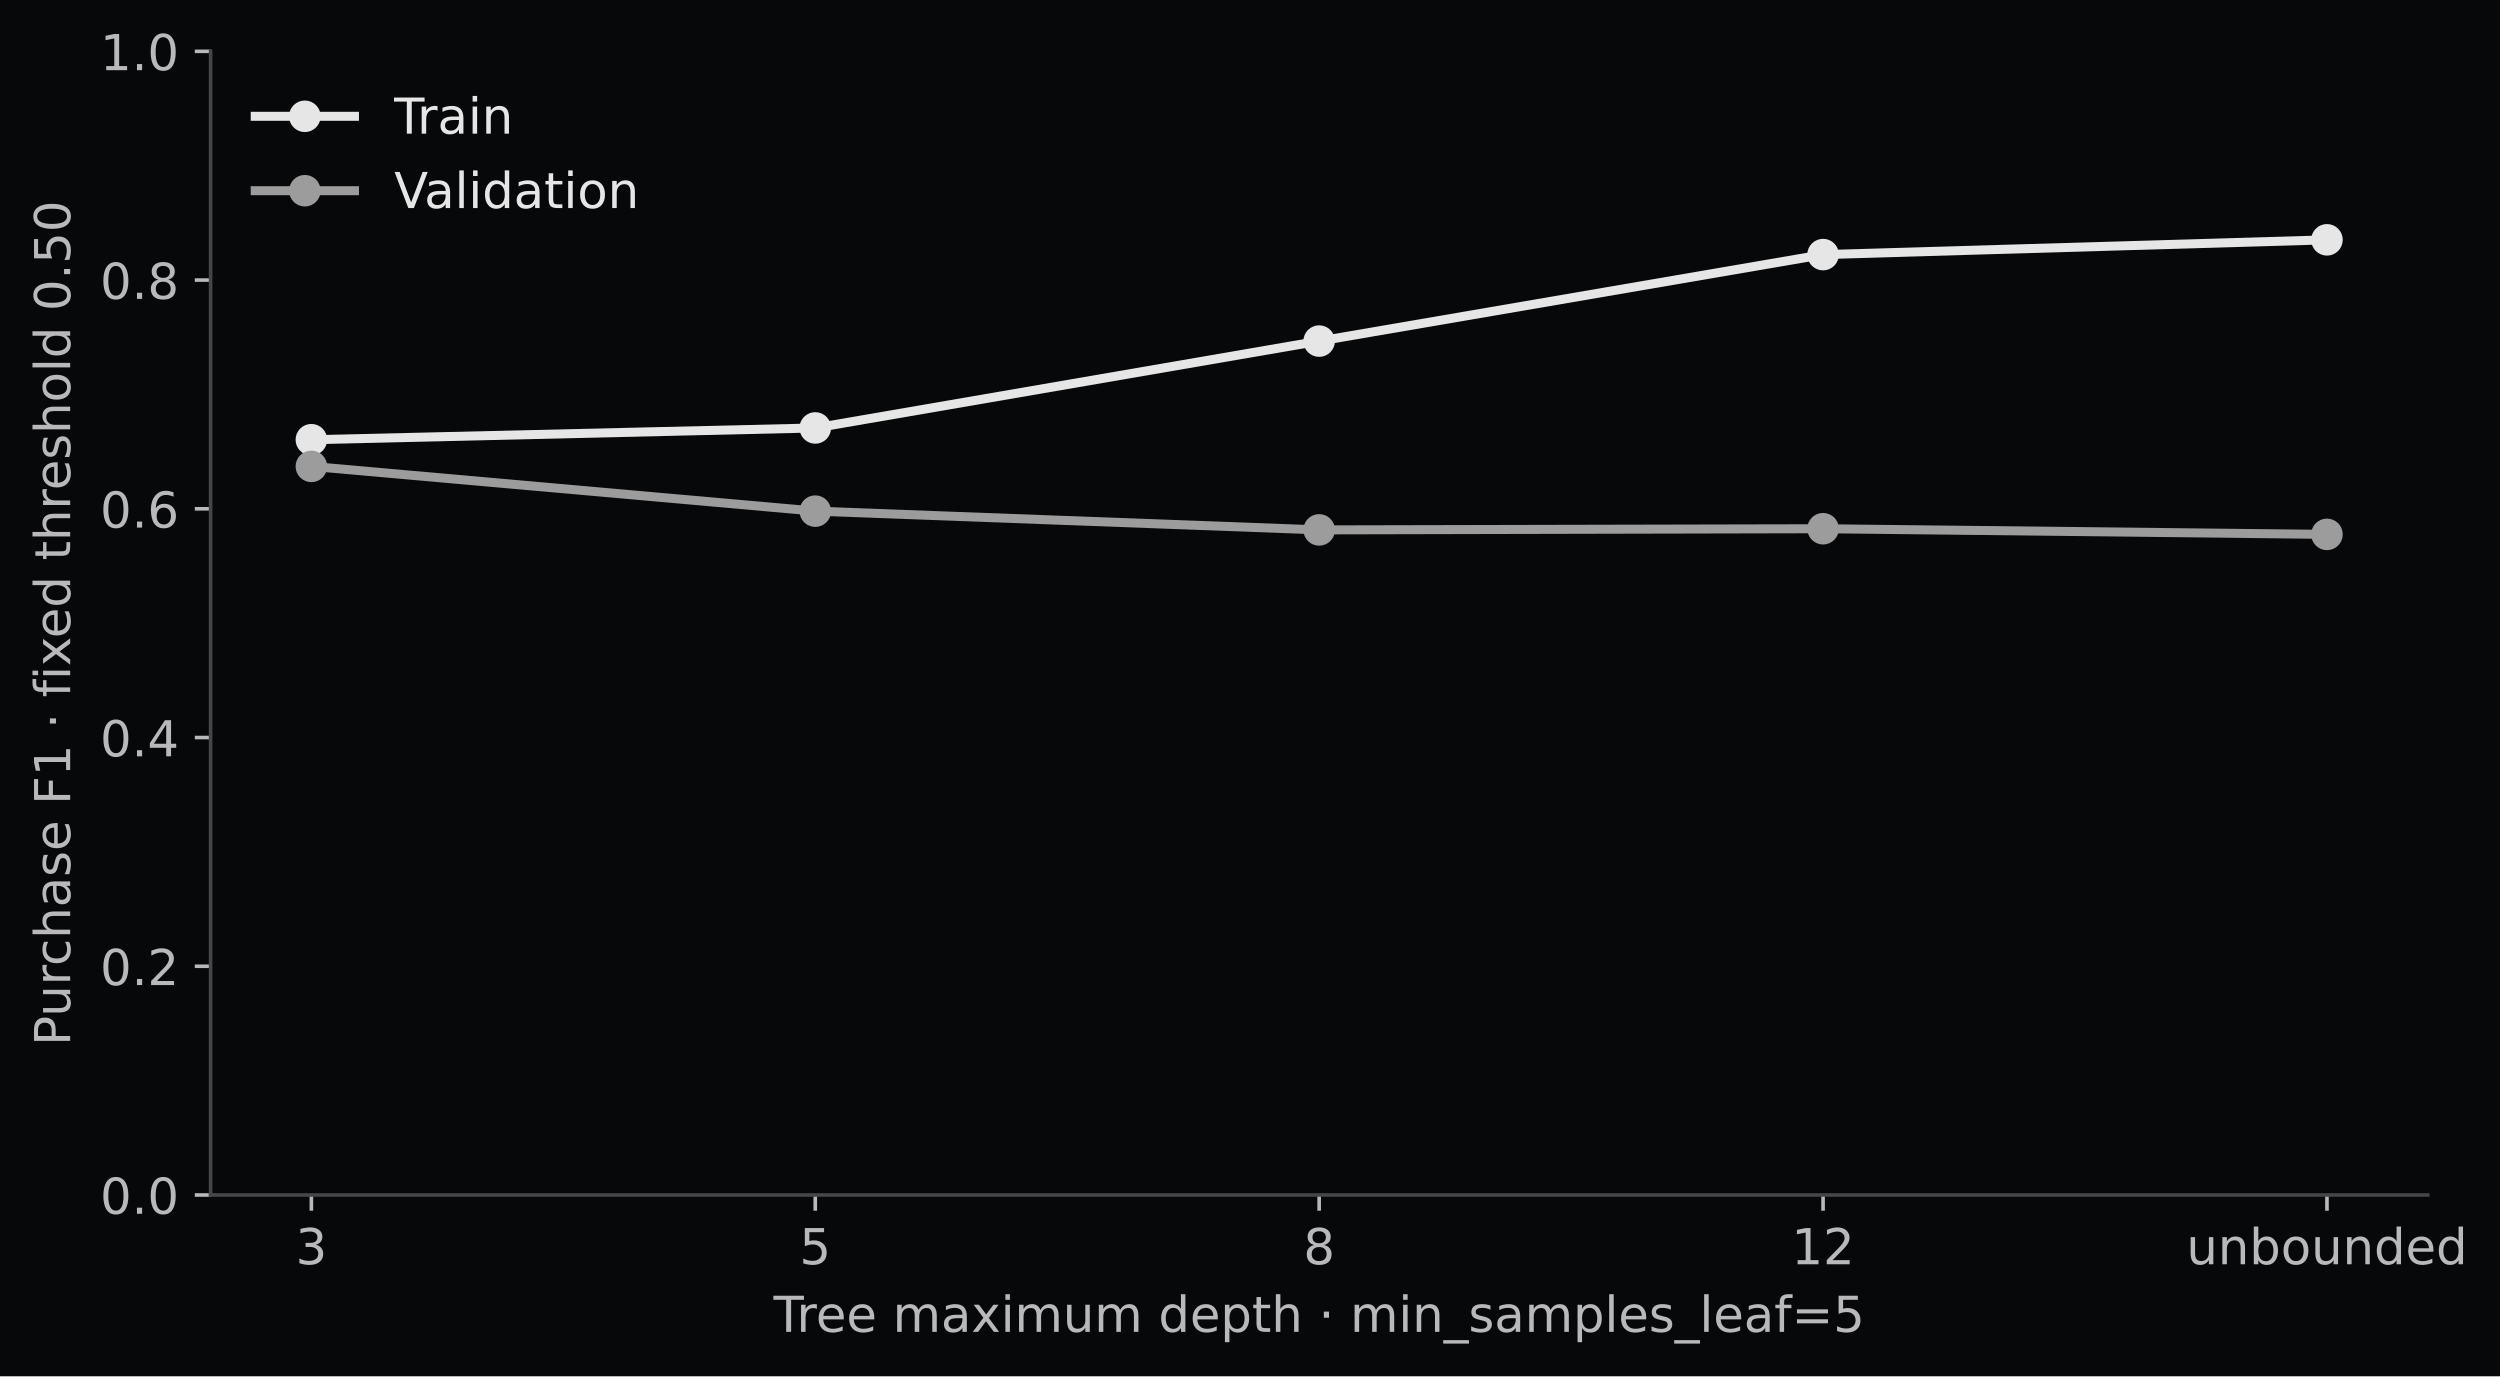
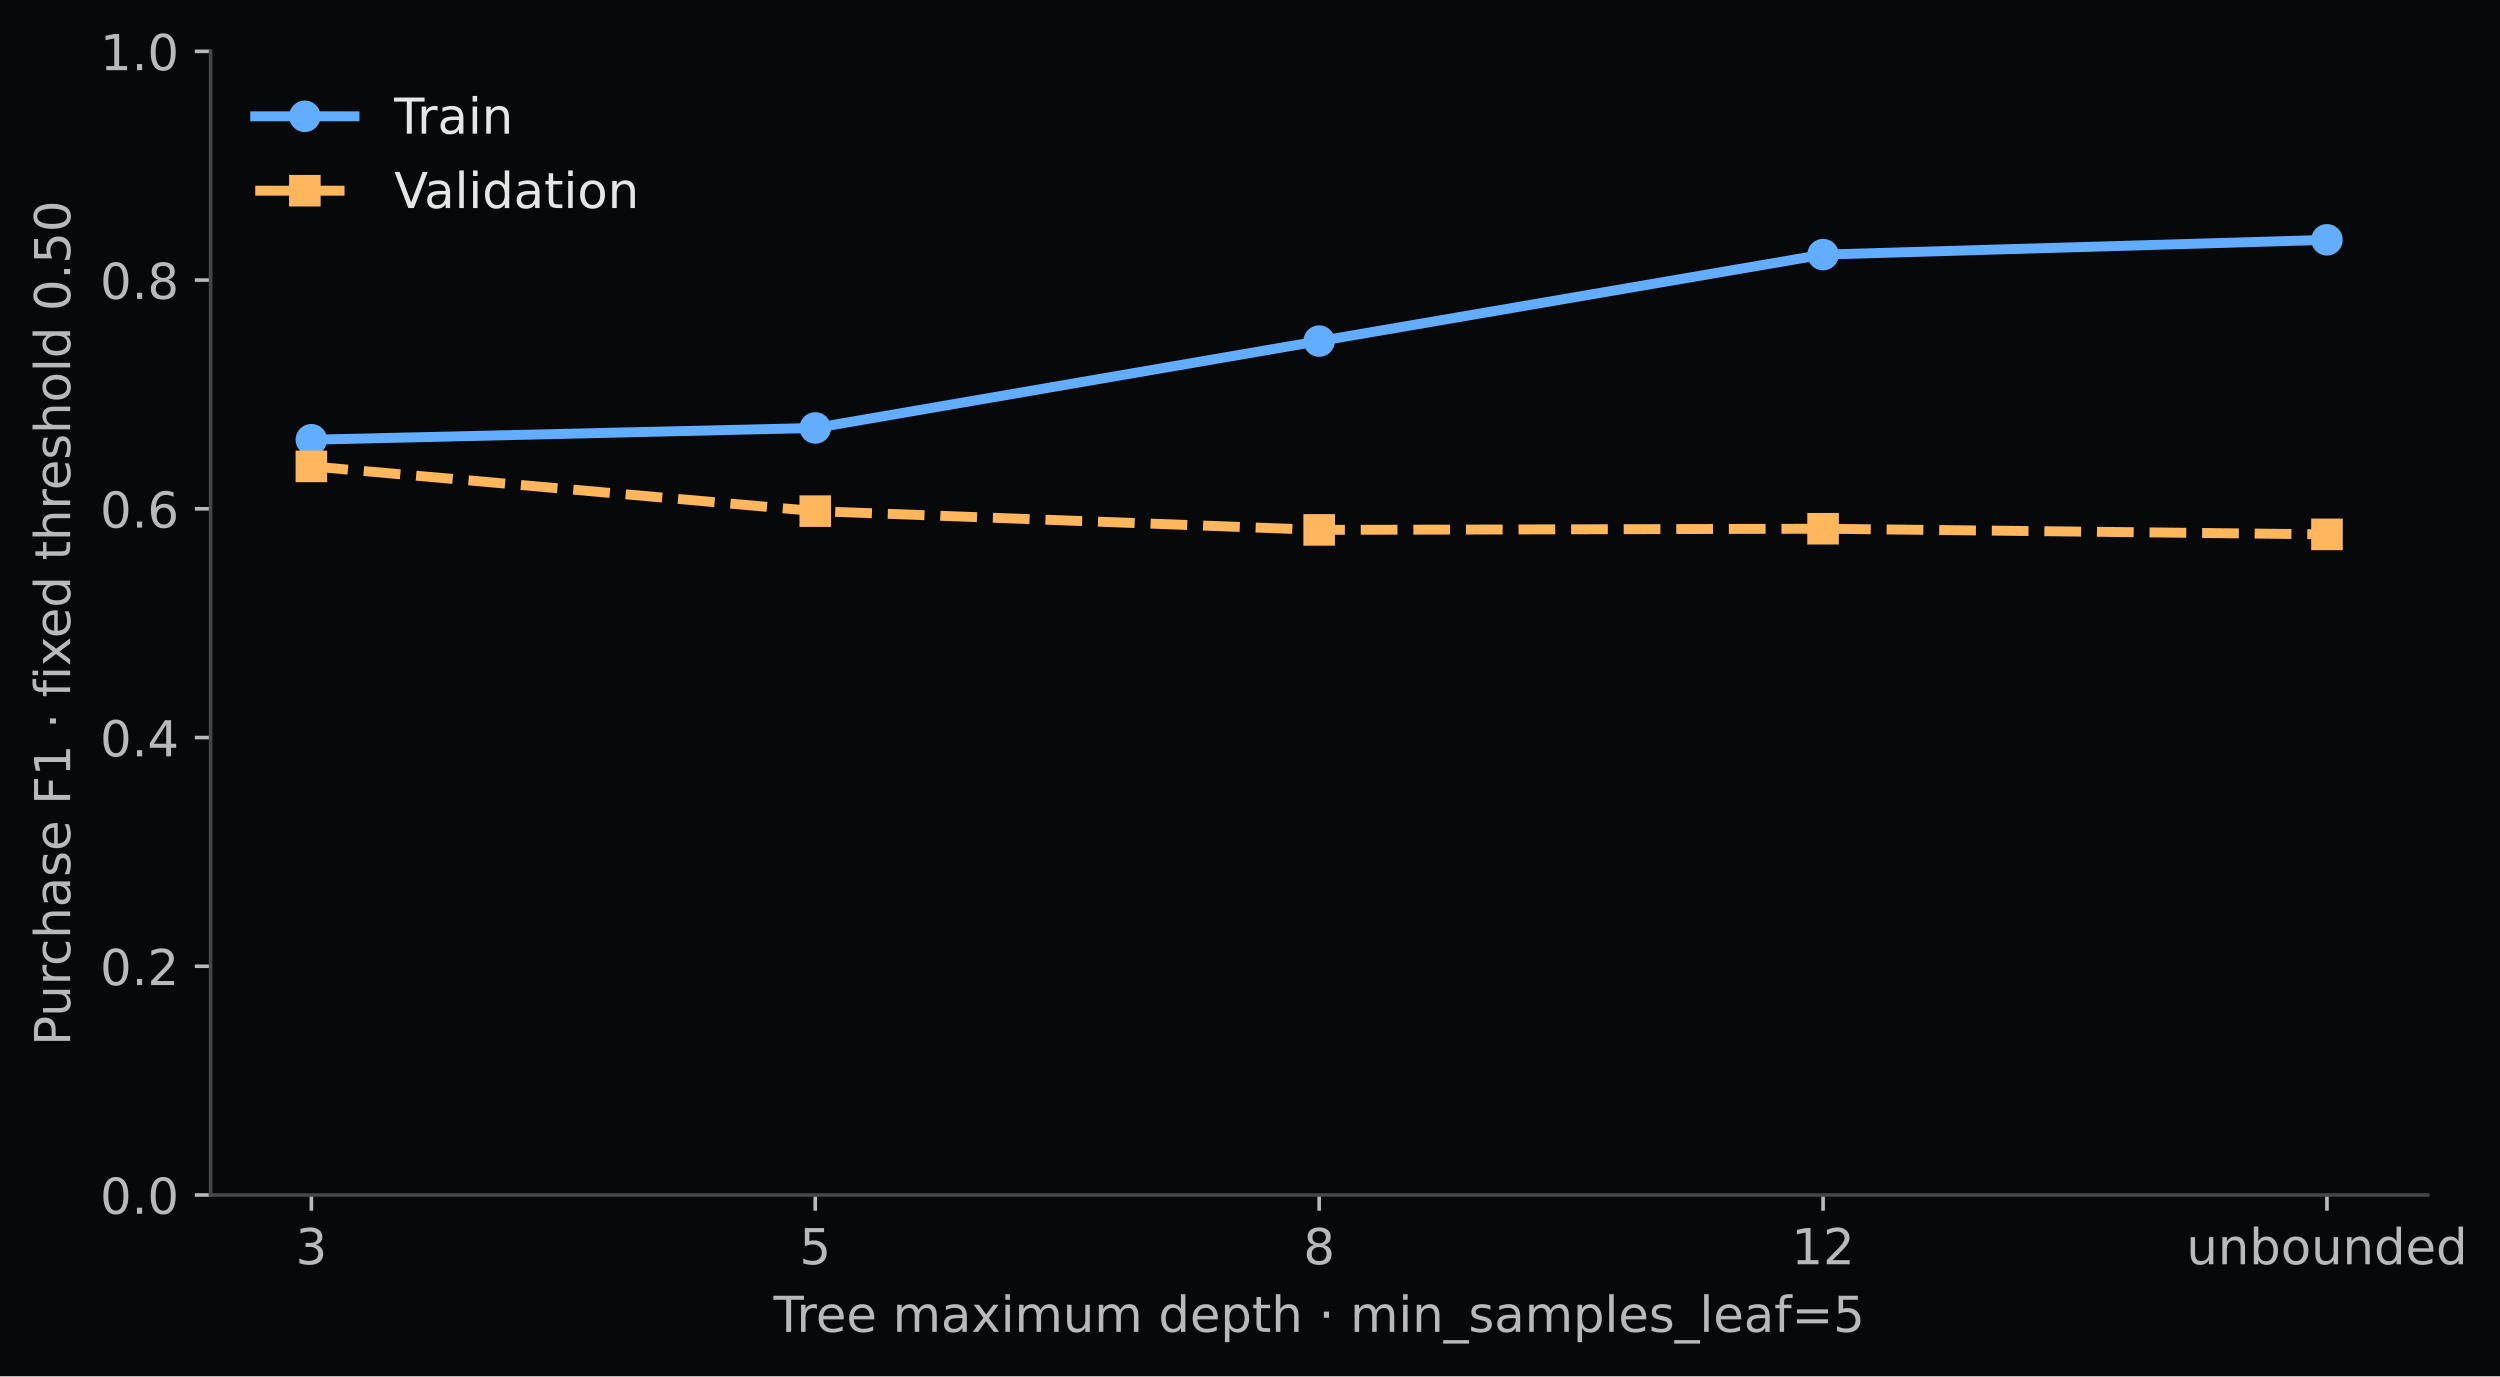
<svg xmlns="http://www.w3.org/2000/svg" xmlns:xlink="http://www.w3.org/1999/xlink" width="554.326pt" height="305.164pt" viewBox="0 0 554.326 305.164" version="1.1">
  <defs>
    <style type="text/css">*{stroke-linejoin: round; stroke-linecap: butt}</style>
  </defs>
  <g id="figure_1">
    <g id="patch_1">
      <path d="M 0 305.164 L 554.326 305.164 L 554.326 0 L 0 0 z " style="fill: #07080a" />
    </g>
    <g id="axes_1">
      <g id="patch_2">
        <path d="M 46.694 264.963 L 538.305 264.963 L 538.305 11.379 L 46.694 11.379 z " style="fill: #07080a" />
      </g>
      <g id="matplotlib.axis_1">
        <g id="xtick_1">
          <g id="line2d_1">
            <defs>
-               <path id="mc940be1494" d="M 0 0 L 0 3.5 " style="stroke: #b9b9bb; stroke-width: 0.8" />
+               <path id="m6be69f6432" d="M 0 0 L 0 3.5 " style="stroke: #b9b9bb; stroke-width: 0.8" />
            </defs>
            <g>
-               <use xlink:href="#mc940be1494" x="69.04" y="264.963" style="fill: #b9b9bb; stroke: #b9b9bb; stroke-width: 0.8" />
+               <use xlink:href="#m6be69f6432" x="69.04" y="264.963" style="fill: #b9b9bb; stroke: #b9b9bb; stroke-width: 0.8" />
            </g>
          </g>
          <g id="text_1">
            <text style="font-size: 11px; font-family: 'DejaVu Sans'; text-anchor: middle; fill: #b9b9bb" x="69.04" y="280.32" transform="rotate(-0 69.04025 280.32)">3</text>
          </g>
        </g>
        <g id="xtick_2">
          <g id="line2d_2">
            <g>
-               <use xlink:href="#mc940be1494" x="180.77" y="264.963" style="fill: #b9b9bb; stroke: #b9b9bb; stroke-width: 0.8" />
+               <use xlink:href="#m6be69f6432" x="180.77" y="264.963" style="fill: #b9b9bb; stroke: #b9b9bb; stroke-width: 0.8" />
            </g>
          </g>
          <g id="text_2">
            <text style="font-size: 11px; font-family: 'DejaVu Sans'; text-anchor: middle; fill: #b9b9bb" x="180.77" y="280.32" transform="rotate(-0 180.77 280.32)">5</text>
          </g>
        </g>
        <g id="xtick_3">
          <g id="line2d_3">
            <g>
-               <use xlink:href="#mc940be1494" x="292.5" y="264.963" style="fill: #b9b9bb; stroke: #b9b9bb; stroke-width: 0.8" />
+               <use xlink:href="#m6be69f6432" x="292.5" y="264.963" style="fill: #b9b9bb; stroke: #b9b9bb; stroke-width: 0.8" />
            </g>
          </g>
          <g id="text_3">
            <text style="font-size: 11px; font-family: 'DejaVu Sans'; text-anchor: middle; fill: #b9b9bb" x="292.5" y="280.32" transform="rotate(-0 292.4998 280.32)">8</text>
          </g>
        </g>
        <g id="xtick_4">
          <g id="line2d_4">
            <g>
-               <use xlink:href="#mc940be1494" x="404.23" y="264.963" style="fill: #b9b9bb; stroke: #b9b9bb; stroke-width: 0.8" />
+               <use xlink:href="#m6be69f6432" x="404.23" y="264.963" style="fill: #b9b9bb; stroke: #b9b9bb; stroke-width: 0.8" />
            </g>
          </g>
          <g id="text_4">
            <text style="font-size: 11px; font-family: 'DejaVu Sans'; text-anchor: middle; fill: #b9b9bb" x="404.23" y="280.32" transform="rotate(-0 404.2295 280.32)">12</text>
          </g>
        </g>
        <g id="xtick_5">
          <g id="line2d_5">
            <g>
-               <use xlink:href="#mc940be1494" x="515.959" y="264.963" style="fill: #b9b9bb; stroke: #b9b9bb; stroke-width: 0.8" />
+               <use xlink:href="#m6be69f6432" x="515.959" y="264.963" style="fill: #b9b9bb; stroke: #b9b9bb; stroke-width: 0.8" />
            </g>
          </g>
          <g id="text_5">
            <text style="font-size: 11px; font-family: 'DejaVu Sans'; text-anchor: middle; fill: #b9b9bb" x="515.959" y="280.321" transform="rotate(-0 515.9593 280.3209)">unbounded</text>
          </g>
        </g>
        <g id="text_6">
          <text style="font-size: 11px; font-family: 'DejaVu Sans'; text-anchor: middle; fill: #b9b9bb" x="292.5" y="295.322" transform="rotate(-0 292.4998 295.3217)">Tree maximum depth · min_samples_leaf=5</text>
        </g>
      </g>
      <g id="matplotlib.axis_2">
        <g id="ytick_1">
          <g id="line2d_6">
            <defs>
-               <path id="ma86d0de002" d="M 0 0 L -3.5 0 " style="stroke: #b9b9bb; stroke-width: 0.8" />
+               <path id="m0f9df7d1b2" d="M 0 0 L -3.5 0 " style="stroke: #b9b9bb; stroke-width: 0.8" />
            </defs>
            <g>
-               <use xlink:href="#ma86d0de002" x="46.694" y="264.963" style="fill: #b9b9bb; stroke: #b9b9bb; stroke-width: 0.8" />
+               <use xlink:href="#m0f9df7d1b2" x="46.694" y="264.963" style="fill: #b9b9bb; stroke: #b9b9bb; stroke-width: 0.8" />
            </g>
          </g>
          <g id="text_7">
            <text style="font-size: 11px; font-family: 'DejaVu Sans'; text-anchor: end; fill: #b9b9bb" x="39.694" y="269.141" transform="rotate(-0 39.6943 269.1413)">0.0</text>
          </g>
        </g>
        <g id="ytick_2">
          <g id="line2d_7">
            <g>
-               <use xlink:href="#ma86d0de002" x="46.694" y="214.246" style="fill: #b9b9bb; stroke: #b9b9bb; stroke-width: 0.8" />
+               <use xlink:href="#m0f9df7d1b2" x="46.694" y="214.246" style="fill: #b9b9bb; stroke: #b9b9bb; stroke-width: 0.8" />
            </g>
          </g>
          <g id="text_8">
            <text style="font-size: 11px; font-family: 'DejaVu Sans'; text-anchor: end; fill: #b9b9bb" x="39.694" y="218.425" transform="rotate(-0 39.6943 218.4245)">0.2</text>
          </g>
        </g>
        <g id="ytick_3">
          <g id="line2d_8">
            <g>
-               <use xlink:href="#ma86d0de002" x="46.694" y="163.529" style="fill: #b9b9bb; stroke: #b9b9bb; stroke-width: 0.8" />
+               <use xlink:href="#m0f9df7d1b2" x="46.694" y="163.529" style="fill: #b9b9bb; stroke: #b9b9bb; stroke-width: 0.8" />
            </g>
          </g>
          <g id="text_9">
            <text style="font-size: 11px; font-family: 'DejaVu Sans'; text-anchor: end; fill: #b9b9bb" x="39.694" y="167.708" transform="rotate(-0 39.6943 167.7077)">0.4</text>
          </g>
        </g>
        <g id="ytick_4">
          <g id="line2d_9">
            <g>
-               <use xlink:href="#ma86d0de002" x="46.694" y="112.812" style="fill: #b9b9bb; stroke: #b9b9bb; stroke-width: 0.8" />
+               <use xlink:href="#m0f9df7d1b2" x="46.694" y="112.812" style="fill: #b9b9bb; stroke: #b9b9bb; stroke-width: 0.8" />
            </g>
          </g>
          <g id="text_10">
            <text style="font-size: 11px; font-family: 'DejaVu Sans'; text-anchor: end; fill: #b9b9bb" x="39.694" y="116.991" transform="rotate(-0 39.6943 116.991)">0.6</text>
          </g>
        </g>
        <g id="ytick_5">
          <g id="line2d_10">
            <g>
-               <use xlink:href="#ma86d0de002" x="46.694" y="62.095" style="fill: #b9b9bb; stroke: #b9b9bb; stroke-width: 0.8" />
+               <use xlink:href="#m0f9df7d1b2" x="46.694" y="62.095" style="fill: #b9b9bb; stroke: #b9b9bb; stroke-width: 0.8" />
            </g>
          </g>
          <g id="text_11">
            <text style="font-size: 11px; font-family: 'DejaVu Sans'; text-anchor: end; fill: #b9b9bb" x="39.694" y="66.274" transform="rotate(-0 39.6943 66.2742)">0.8</text>
          </g>
        </g>
        <g id="ytick_6">
          <g id="line2d_11">
            <g>
-               <use xlink:href="#ma86d0de002" x="46.694" y="11.379" style="fill: #b9b9bb; stroke: #b9b9bb; stroke-width: 0.8" />
+               <use xlink:href="#m0f9df7d1b2" x="46.694" y="11.379" style="fill: #b9b9bb; stroke: #b9b9bb; stroke-width: 0.8" />
            </g>
          </g>
          <g id="text_12">
            <text style="font-size: 11px; font-family: 'DejaVu Sans'; text-anchor: end; fill: #b9b9bb" x="39.694" y="15.557" transform="rotate(-0 39.6943 15.55742)">1.0</text>
          </g>
        </g>
        <g id="text_13">
          <text style="font-size: 11px; font-family: 'DejaVu Sans'; text-anchor: middle; fill: #b9b9bb" x="15.558" y="138.171" transform="rotate(-90 15.55828 138.1706)">Purchase F1 · fixed threshold 0.50</text>
        </g>
      </g>
      <g id="line2d_12">
-         <path d="M 69.04 97.5 L 180.77 94.889 L 292.5 75.631 L 404.23 56.452 L 515.959 53.178 " clip-path="url(#pac8b54fb09)" style="fill: none; stroke: #e6e6e6; stroke-width: 2; stroke-linecap: square" />
+         <path d="M 69.04 97.5 L 180.77 94.889 L 292.5 75.631 L 404.23 56.452 L 515.959 53.178 " clip-path="url(#pe9c8d3a4ef)" style="fill: none; stroke: #62adff; stroke-width: 2.2; stroke-linecap: square" />
        <defs>
-           <path id="mc88c380c92" d="M 0 3 C 0.796 3 1.559 2.684 2.121 2.121 C 2.684 1.559 3 0.796 3 0 C 3 -0.796 2.684 -1.559 2.121 -2.121 C 1.559 -2.684 0.796 -3 0 -3 C -0.796 -3 -1.559 -2.684 -2.121 -2.121 C -2.684 -1.559 -3 -0.796 -3 0 C -3 0.796 -2.684 1.559 -2.121 2.121 C -1.559 2.684 -0.796 3 0 3 z " style="stroke: #e6e6e6" />
+           <path id="m1e2c9b41bb" d="M 0 3 C 0.796 3 1.559 2.684 2.121 2.121 C 2.684 1.559 3 0.796 3 0 C 3 -0.796 2.684 -1.559 2.121 -2.121 C 1.559 -2.684 0.796 -3 0 -3 C -0.796 -3 -1.559 -2.684 -2.121 -2.121 C -2.684 -1.559 -3 -0.796 -3 0 C -3 0.796 -2.684 1.559 -2.121 2.121 C -1.559 2.684 -0.796 3 0 3 z " style="stroke: #62adff" />
        </defs>
-         <g clip-path="url(#pac8b54fb09)">
-           <use xlink:href="#mc88c380c92" x="69.04" y="97.5" style="fill: #e6e6e6; stroke: #e6e6e6" />
-           <use xlink:href="#mc88c380c92" x="180.77" y="94.889" style="fill: #e6e6e6; stroke: #e6e6e6" />
-           <use xlink:href="#mc88c380c92" x="292.5" y="75.631" style="fill: #e6e6e6; stroke: #e6e6e6" />
-           <use xlink:href="#mc88c380c92" x="404.23" y="56.452" style="fill: #e6e6e6; stroke: #e6e6e6" />
-           <use xlink:href="#mc88c380c92" x="515.959" y="53.178" style="fill: #e6e6e6; stroke: #e6e6e6" />
+         <g clip-path="url(#pe9c8d3a4ef)">
+           <use xlink:href="#m1e2c9b41bb" x="69.04" y="97.5" style="fill: #62adff; stroke: #62adff" />
+           <use xlink:href="#m1e2c9b41bb" x="180.77" y="94.889" style="fill: #62adff; stroke: #62adff" />
+           <use xlink:href="#m1e2c9b41bb" x="292.5" y="75.631" style="fill: #62adff; stroke: #62adff" />
+           <use xlink:href="#m1e2c9b41bb" x="404.23" y="56.452" style="fill: #62adff; stroke: #62adff" />
+           <use xlink:href="#m1e2c9b41bb" x="515.959" y="53.178" style="fill: #62adff; stroke: #62adff" />
        </g>
      </g>
      <g id="line2d_13">
-         <path d="M 69.04 103.413 L 180.77 113.335 L 292.5 117.495 L 404.23 117.235 L 515.959 118.488 " clip-path="url(#pac8b54fb09)" style="fill: none; stroke: #9c9c9d; stroke-width: 2; stroke-linecap: square" />
+         <path d="M 69.04 103.413 L 180.77 113.335 L 292.5 117.495 L 404.23 117.235 L 515.959 118.488 " clip-path="url(#pe9c8d3a4ef)" style="fill: none; stroke-dasharray: 8.14,3.52; stroke-dashoffset: 0; stroke: #ffb65c; stroke-width: 2.2" />
        <defs>
-           <path id="m76d5c7ed9d" d="M 0 3 C 0.796 3 1.559 2.684 2.121 2.121 C 2.684 1.559 3 0.796 3 0 C 3 -0.796 2.684 -1.559 2.121 -2.121 C 1.559 -2.684 0.796 -3 0 -3 C -0.796 -3 -1.559 -2.684 -2.121 -2.121 C -2.684 -1.559 -3 -0.796 -3 0 C -3 0.796 -2.684 1.559 -2.121 2.121 C -1.559 2.684 -0.796 3 0 3 z " style="stroke: #9c9c9d" />
+           <path id="m70a0c4a879" d="M -3 3 L 3 3 L 3 -3 L -3 -3 z " style="stroke: #ffb65c; stroke-linejoin: miter" />
        </defs>
-         <g clip-path="url(#pac8b54fb09)">
-           <use xlink:href="#m76d5c7ed9d" x="69.04" y="103.413" style="fill: #9c9c9d; stroke: #9c9c9d" />
-           <use xlink:href="#m76d5c7ed9d" x="180.77" y="113.335" style="fill: #9c9c9d; stroke: #9c9c9d" />
-           <use xlink:href="#m76d5c7ed9d" x="292.5" y="117.495" style="fill: #9c9c9d; stroke: #9c9c9d" />
-           <use xlink:href="#m76d5c7ed9d" x="404.23" y="117.235" style="fill: #9c9c9d; stroke: #9c9c9d" />
-           <use xlink:href="#m76d5c7ed9d" x="515.959" y="118.488" style="fill: #9c9c9d; stroke: #9c9c9d" />
+         <g clip-path="url(#pe9c8d3a4ef)">
+           <use xlink:href="#m70a0c4a879" x="69.04" y="103.413" style="fill: #ffb65c; stroke: #ffb65c; stroke-linejoin: miter" />
+           <use xlink:href="#m70a0c4a879" x="180.77" y="113.335" style="fill: #ffb65c; stroke: #ffb65c; stroke-linejoin: miter" />
+           <use xlink:href="#m70a0c4a879" x="292.5" y="117.495" style="fill: #ffb65c; stroke: #ffb65c; stroke-linejoin: miter" />
+           <use xlink:href="#m70a0c4a879" x="404.23" y="117.235" style="fill: #ffb65c; stroke: #ffb65c; stroke-linejoin: miter" />
+           <use xlink:href="#m70a0c4a879" x="515.959" y="118.488" style="fill: #ffb65c; stroke: #ffb65c; stroke-linejoin: miter" />
        </g>
      </g>
      <g id="patch_3">
        <path d="M 46.694 264.963 L 46.694 11.379 " style="fill: none; stroke: #454647; stroke-width: 0.8; stroke-linejoin: miter; stroke-linecap: square" />
      </g>
      <g id="patch_4">
        <path d="M 46.694 264.963 L 538.305 264.963 " style="fill: none; stroke: #454647; stroke-width: 0.8; stroke-linejoin: miter; stroke-linecap: square" />
      </g>
      <g id="legend_1">
        <g id="line2d_14">
-           <path d="M 56.594 25.787 L 67.594 25.787 L 78.594 25.787 " style="fill: none; stroke: #e6e6e6; stroke-width: 2; stroke-linecap: square" />
+           <path d="M 56.594 25.787 L 67.594 25.787 L 78.594 25.787 " style="fill: none; stroke: #62adff; stroke-width: 2.2; stroke-linecap: square" />
          <g>
-             <use xlink:href="#mc88c380c92" x="67.594" y="25.787" style="fill: #e6e6e6; stroke: #e6e6e6" />
+             <use xlink:href="#m1e2c9b41bb" x="67.594" y="25.787" style="fill: #62adff; stroke: #62adff" />
          </g>
        </g>
        <g id="text_14">
          <text style="font-size: 11px; font-family: 'DejaVu Sans'; text-anchor: start; fill: #e6e6e6" x="87.394" y="29.637" transform="rotate(-0 87.3943 29.63699)">Train</text>
        </g>
        <g id="line2d_15">
-           <path d="M 56.594 42.288 L 67.594 42.288 L 78.594 42.288 " style="fill: none; stroke: #9c9c9d; stroke-width: 2; stroke-linecap: square" />
+           <path d="M 56.594 42.288 L 67.594 42.288 L 78.594 42.288 " style="fill: none; stroke-dasharray: 8.14,3.52; stroke-dashoffset: 0; stroke: #ffb65c; stroke-width: 2.2" />
          <g>
-             <use xlink:href="#m76d5c7ed9d" x="67.594" y="42.288" style="fill: #9c9c9d; stroke: #9c9c9d" />
+             <use xlink:href="#m70a0c4a879" x="67.594" y="42.288" style="fill: #ffb65c; stroke: #ffb65c; stroke-linejoin: miter" />
          </g>
        </g>
        <g id="text_15">
          <text style="font-size: 11px; font-family: 'DejaVu Sans'; text-anchor: start; fill: #e6e6e6" x="87.394" y="46.138" transform="rotate(-0 87.3943 46.13785)">Validation</text>
        </g>
      </g>
    </g>
  </g>
  <defs>
-     <clipPath id="pac8b54fb09">
+     <clipPath id="pe9c8d3a4ef">
      <rect x="46.694" y="11.379" width="491.611" height="253.584" />
    </clipPath>
  </defs>
</svg>
